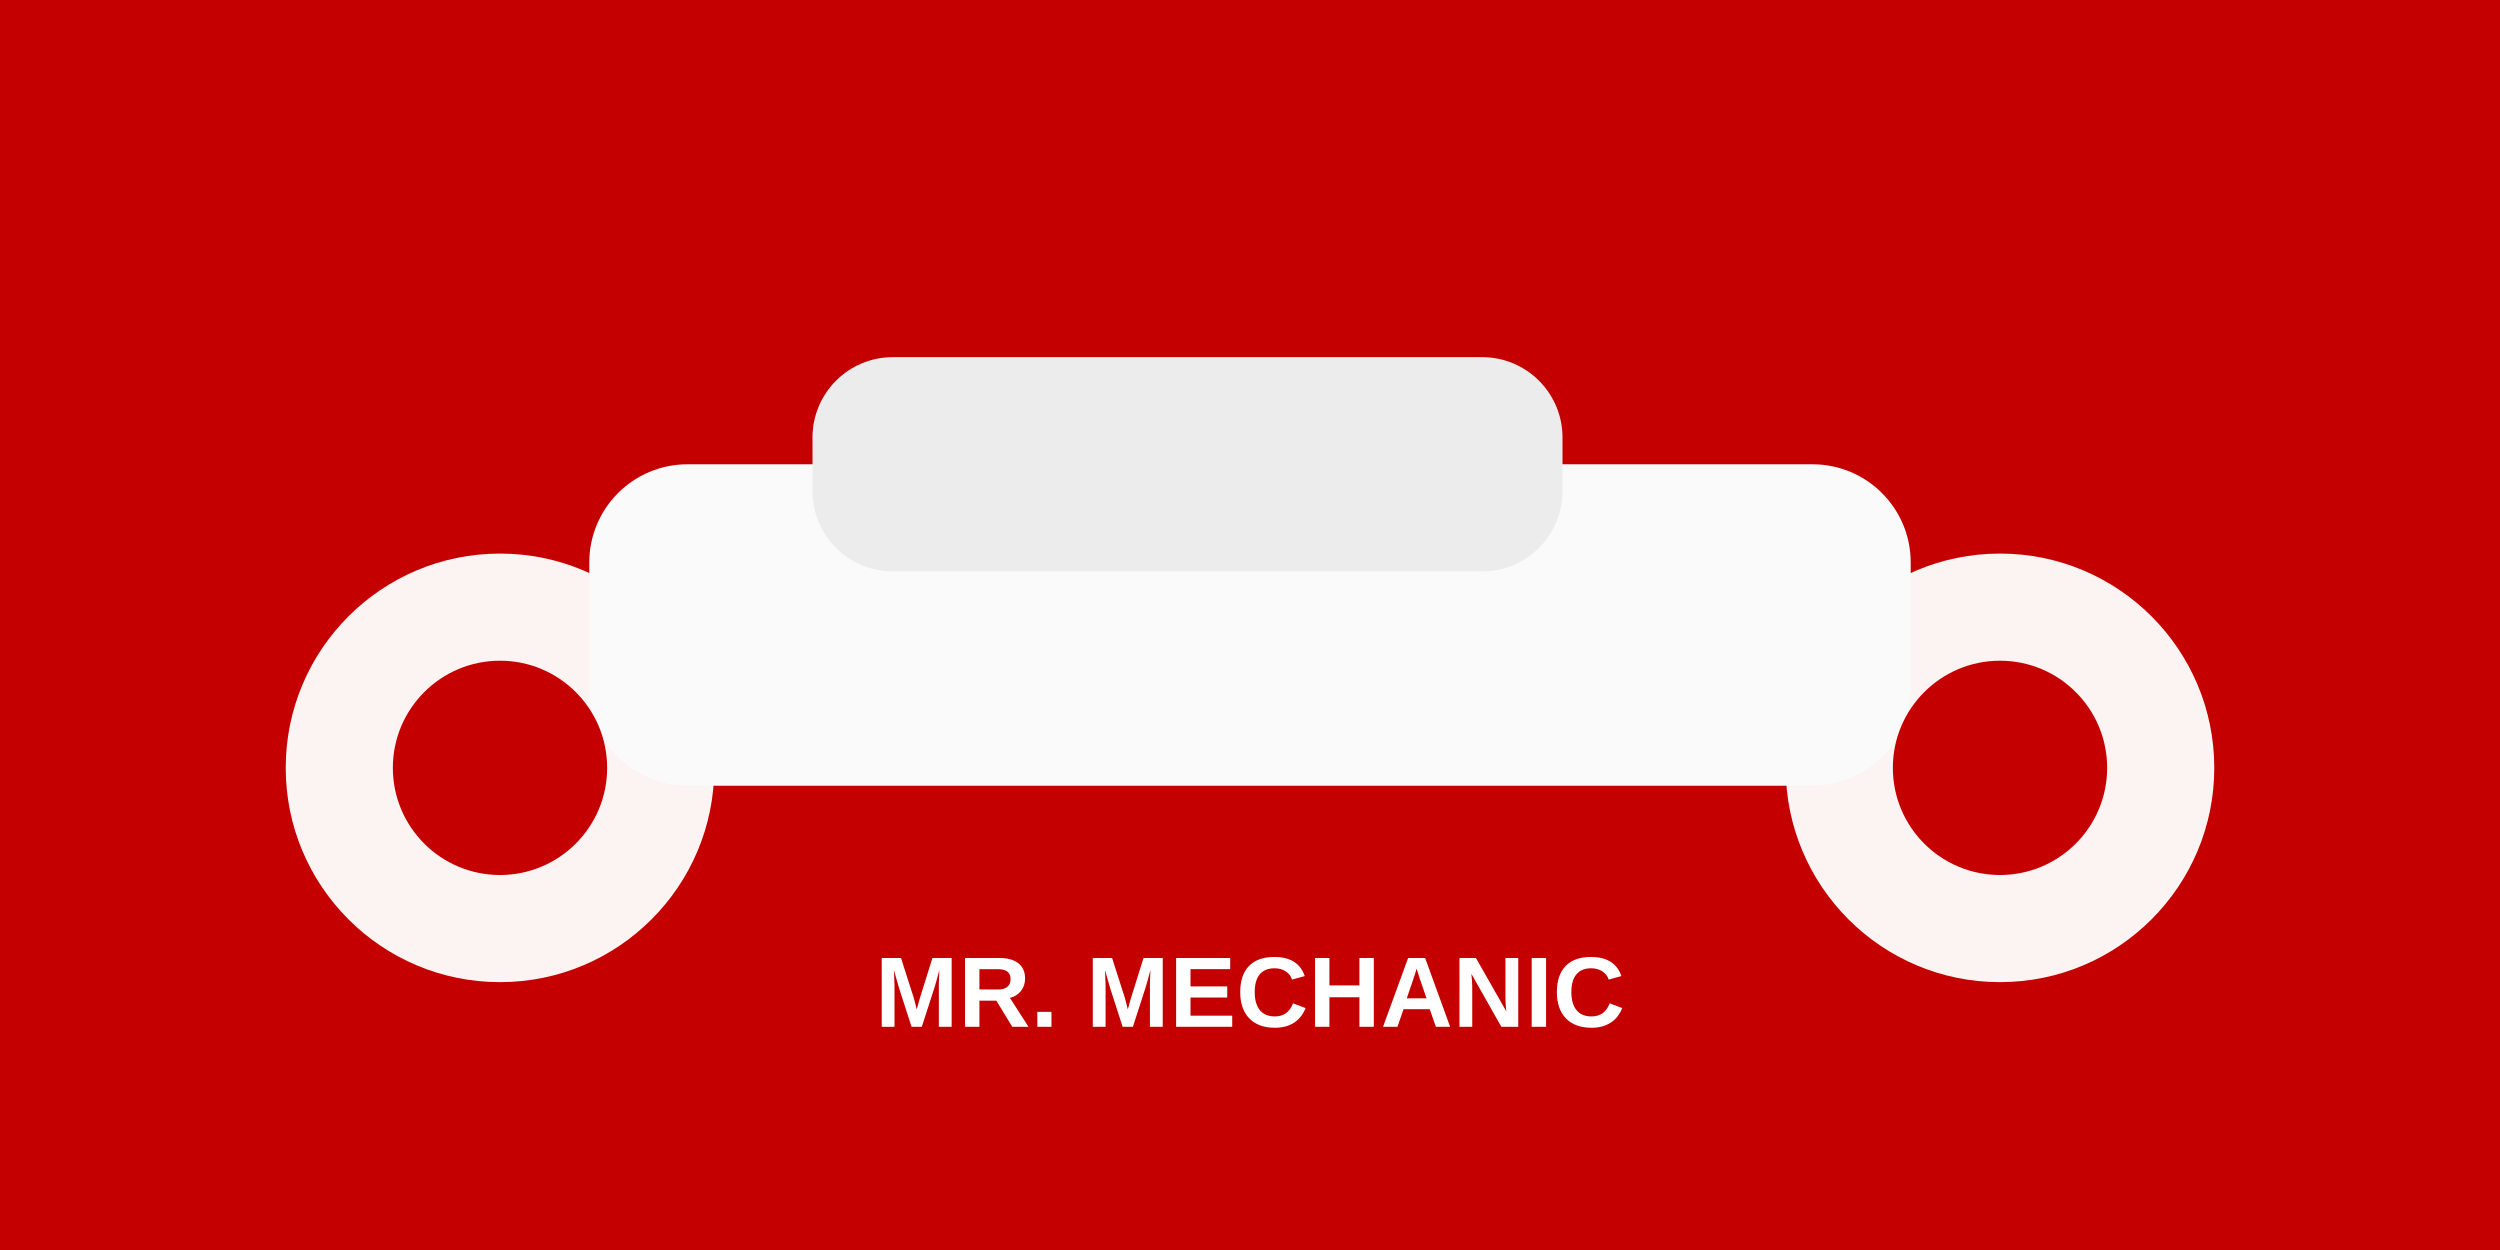
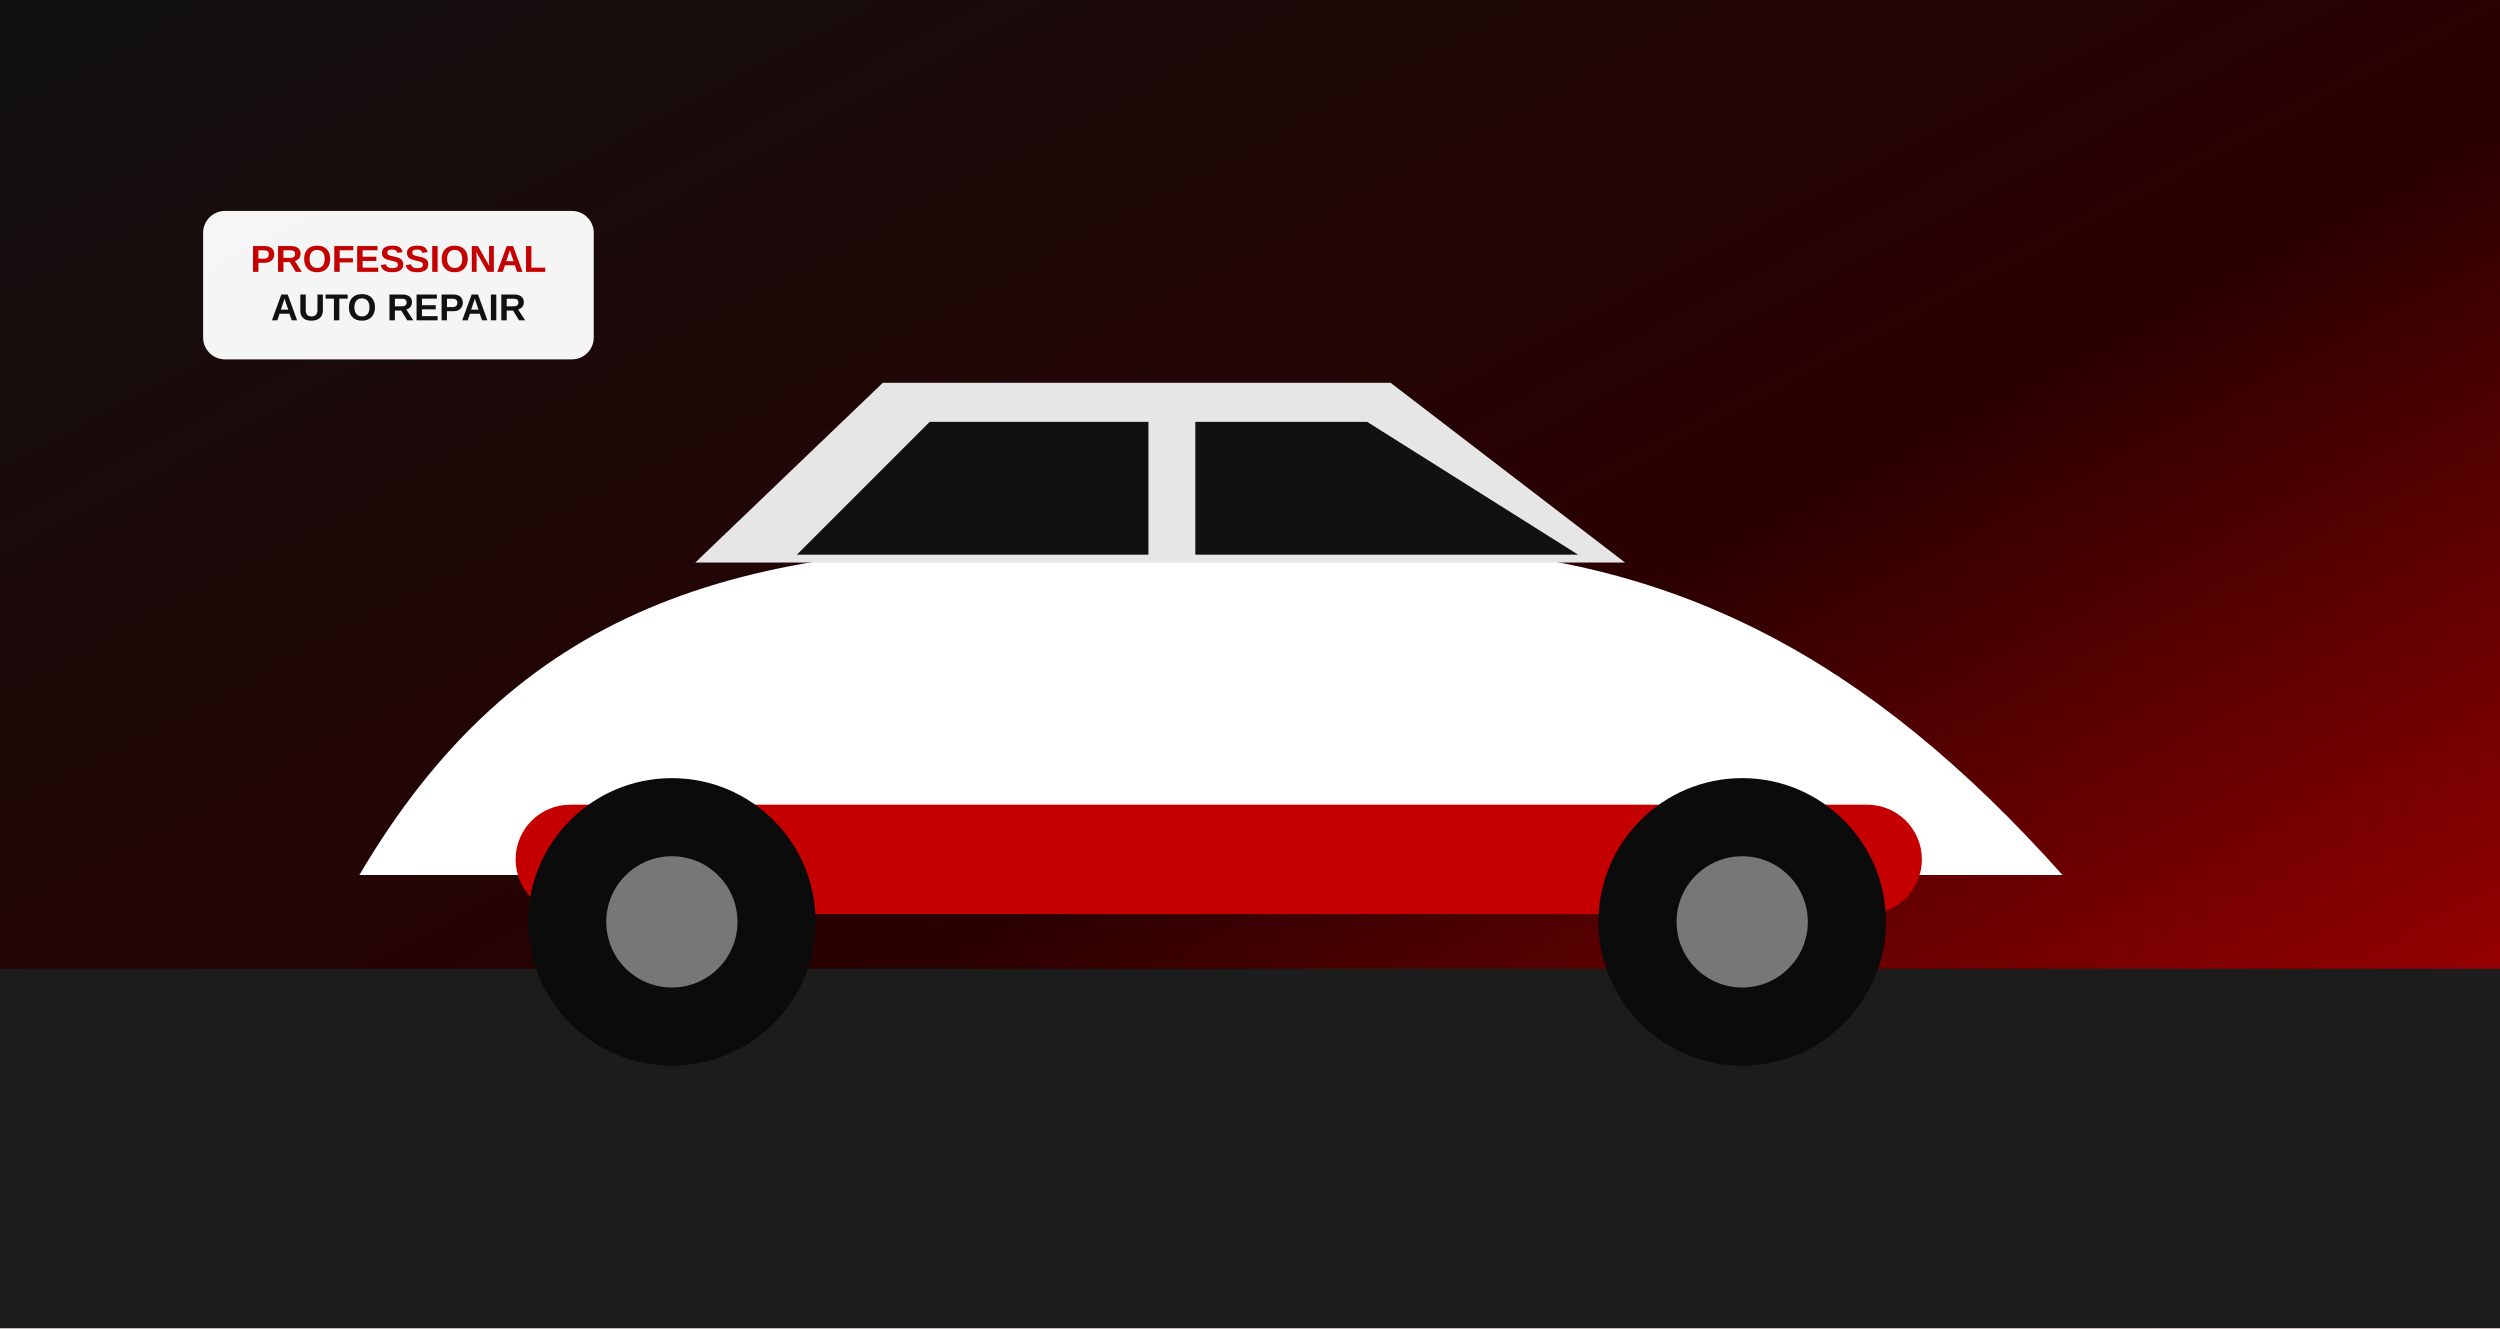
- <svg xmlns="http://www.w3.org/2000/svg" width="1400" height="700" viewBox="0 0 1400 700">
-   <rect width="1400" height="700" fill="#c40000" />
-   <circle cx="280" cy="430" r="120" fill="#ffffff" opacity=".95" />
-   <circle cx="1120" cy="430" r="120" fill="#ffffff" opacity=".95" />
-   <rect x="330" y="260" width="740" height="180" rx="55" fill="#fafafa" />
-   <rect x="455" y="200" width="420" height="120" rx="45" fill="#ececec" />
-   <circle cx="280" cy="430" r="60" fill="#c40000" />
-   <circle cx="1120" cy="430" r="60" fill="#c40000" />
-   <text x="700" y="575" font-size="56" text-anchor="middle" fill="#ffffff" font-family="Arial" font-weight="700">MR. MECHANIC</text>
+ <svg xmlns="http://www.w3.org/2000/svg" width="1600" height="850" viewBox="0 0 1600 850">
+   <defs>
+     <linearGradient id="g" x1="0" y1="0" x2="1" y2="1">
+       <stop stop-color="#111" />
+       <stop offset=".55" stop-color="#2b0000" />
+       <stop offset="1" stop-color="#c40000" />
+     </linearGradient>
+   </defs>
+   <rect width="1600" height="850" fill="url(#g)" />
+   <rect x="0" y="620" width="1600" height="230" fill="#1c1c1c" />
+   <path d="M230 560 C330 390 470 345 690 350 L905 350 C1070 355 1195 420 1320 560 Z" fill="#fff" />
+   <path d="M445 360 L565 245 L890 245 L1040 360 Z" fill="#e6e6e6" />
+   <path d="M595 270 L510 355 L735 355 L735 270 Z" fill="#111" />
+   <path d="M765 270 L765 355 L1010 355 L875 270 Z" fill="#111" />
+   <rect x="330" y="515" width="900" height="70" rx="35" fill="#c40000" />
+   <circle cx="430" cy="590" r="92" fill="#0b0b0b" />
+   <circle cx="430" cy="590" r="42" fill="#777" />
+   <circle cx="1115" cy="590" r="92" fill="#0b0b0b" />
+   <circle cx="1115" cy="590" r="42" fill="#777" />
+   <rect x="130" y="135" width="250" height="95" rx="14" fill="#ffffff" opacity=".96" />
+   <text x="255" y="174" font-family="Arial" font-size="24" fill="#c40000" text-anchor="middle" font-weight="800">PROFESSIONAL</text>
+   <text x="255" y="205" font-family="Arial" font-size="24" fill="#111" text-anchor="middle" font-weight="800">AUTO REPAIR</text>
</svg>
